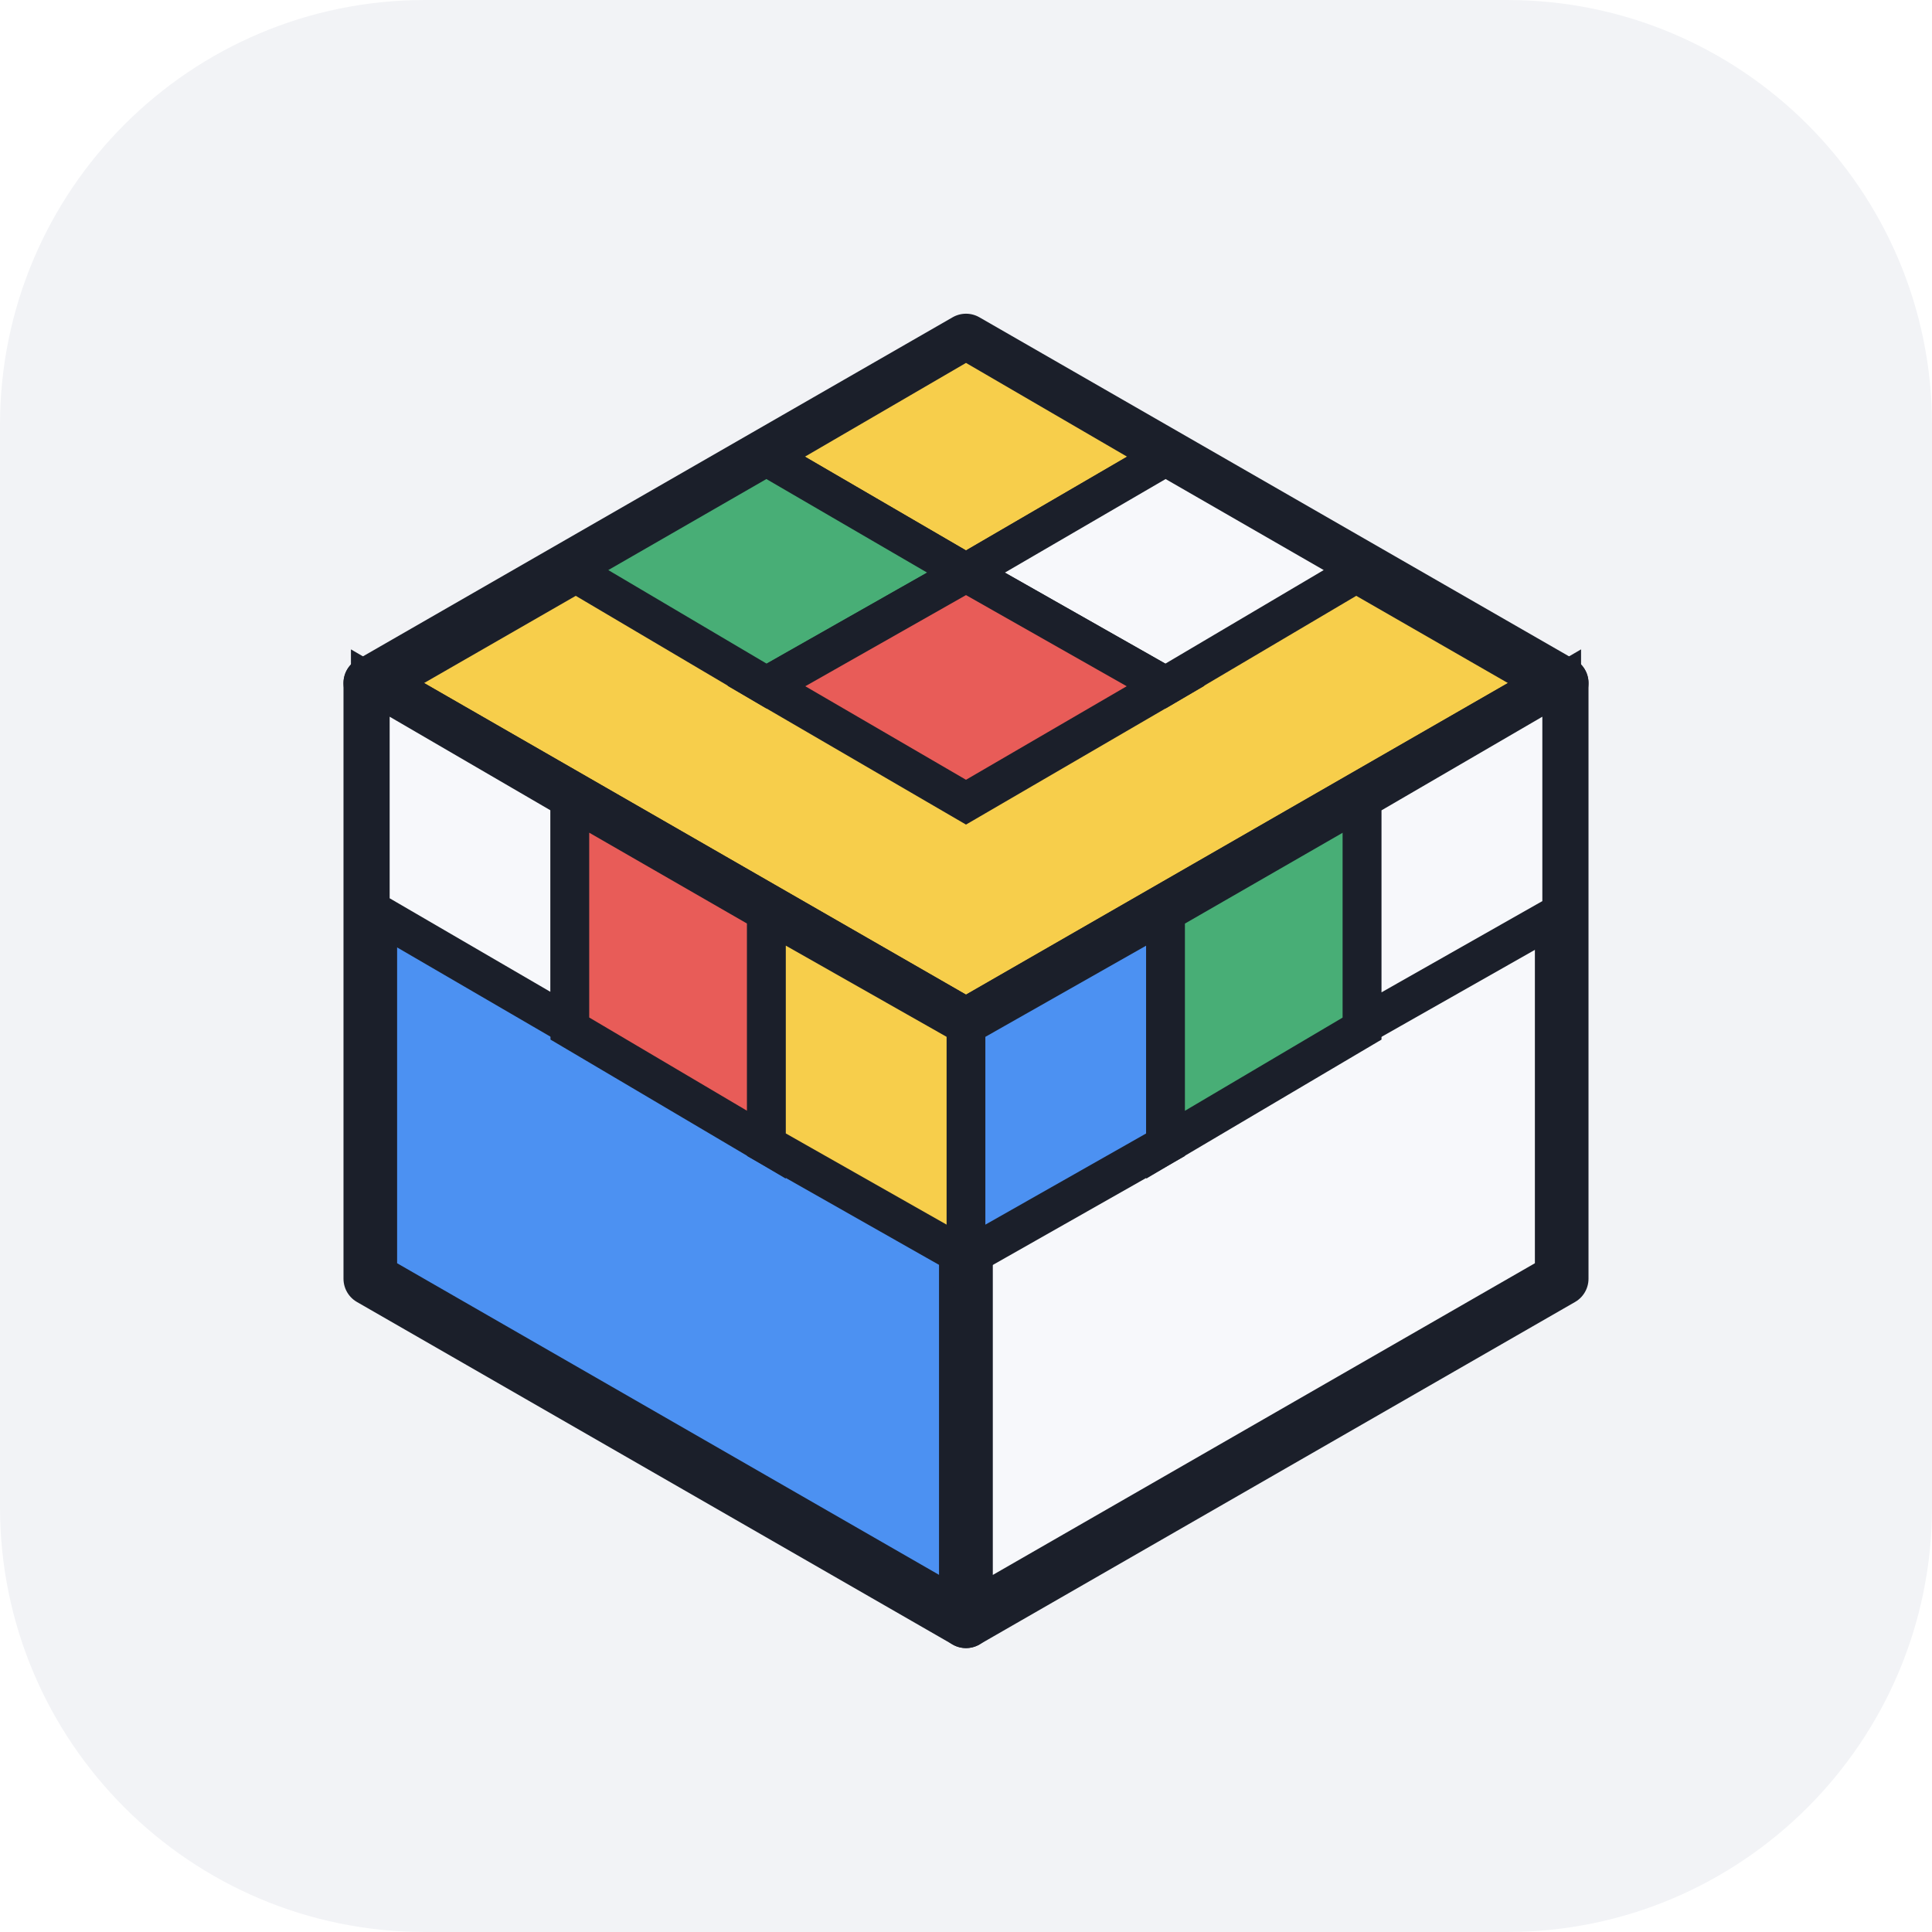
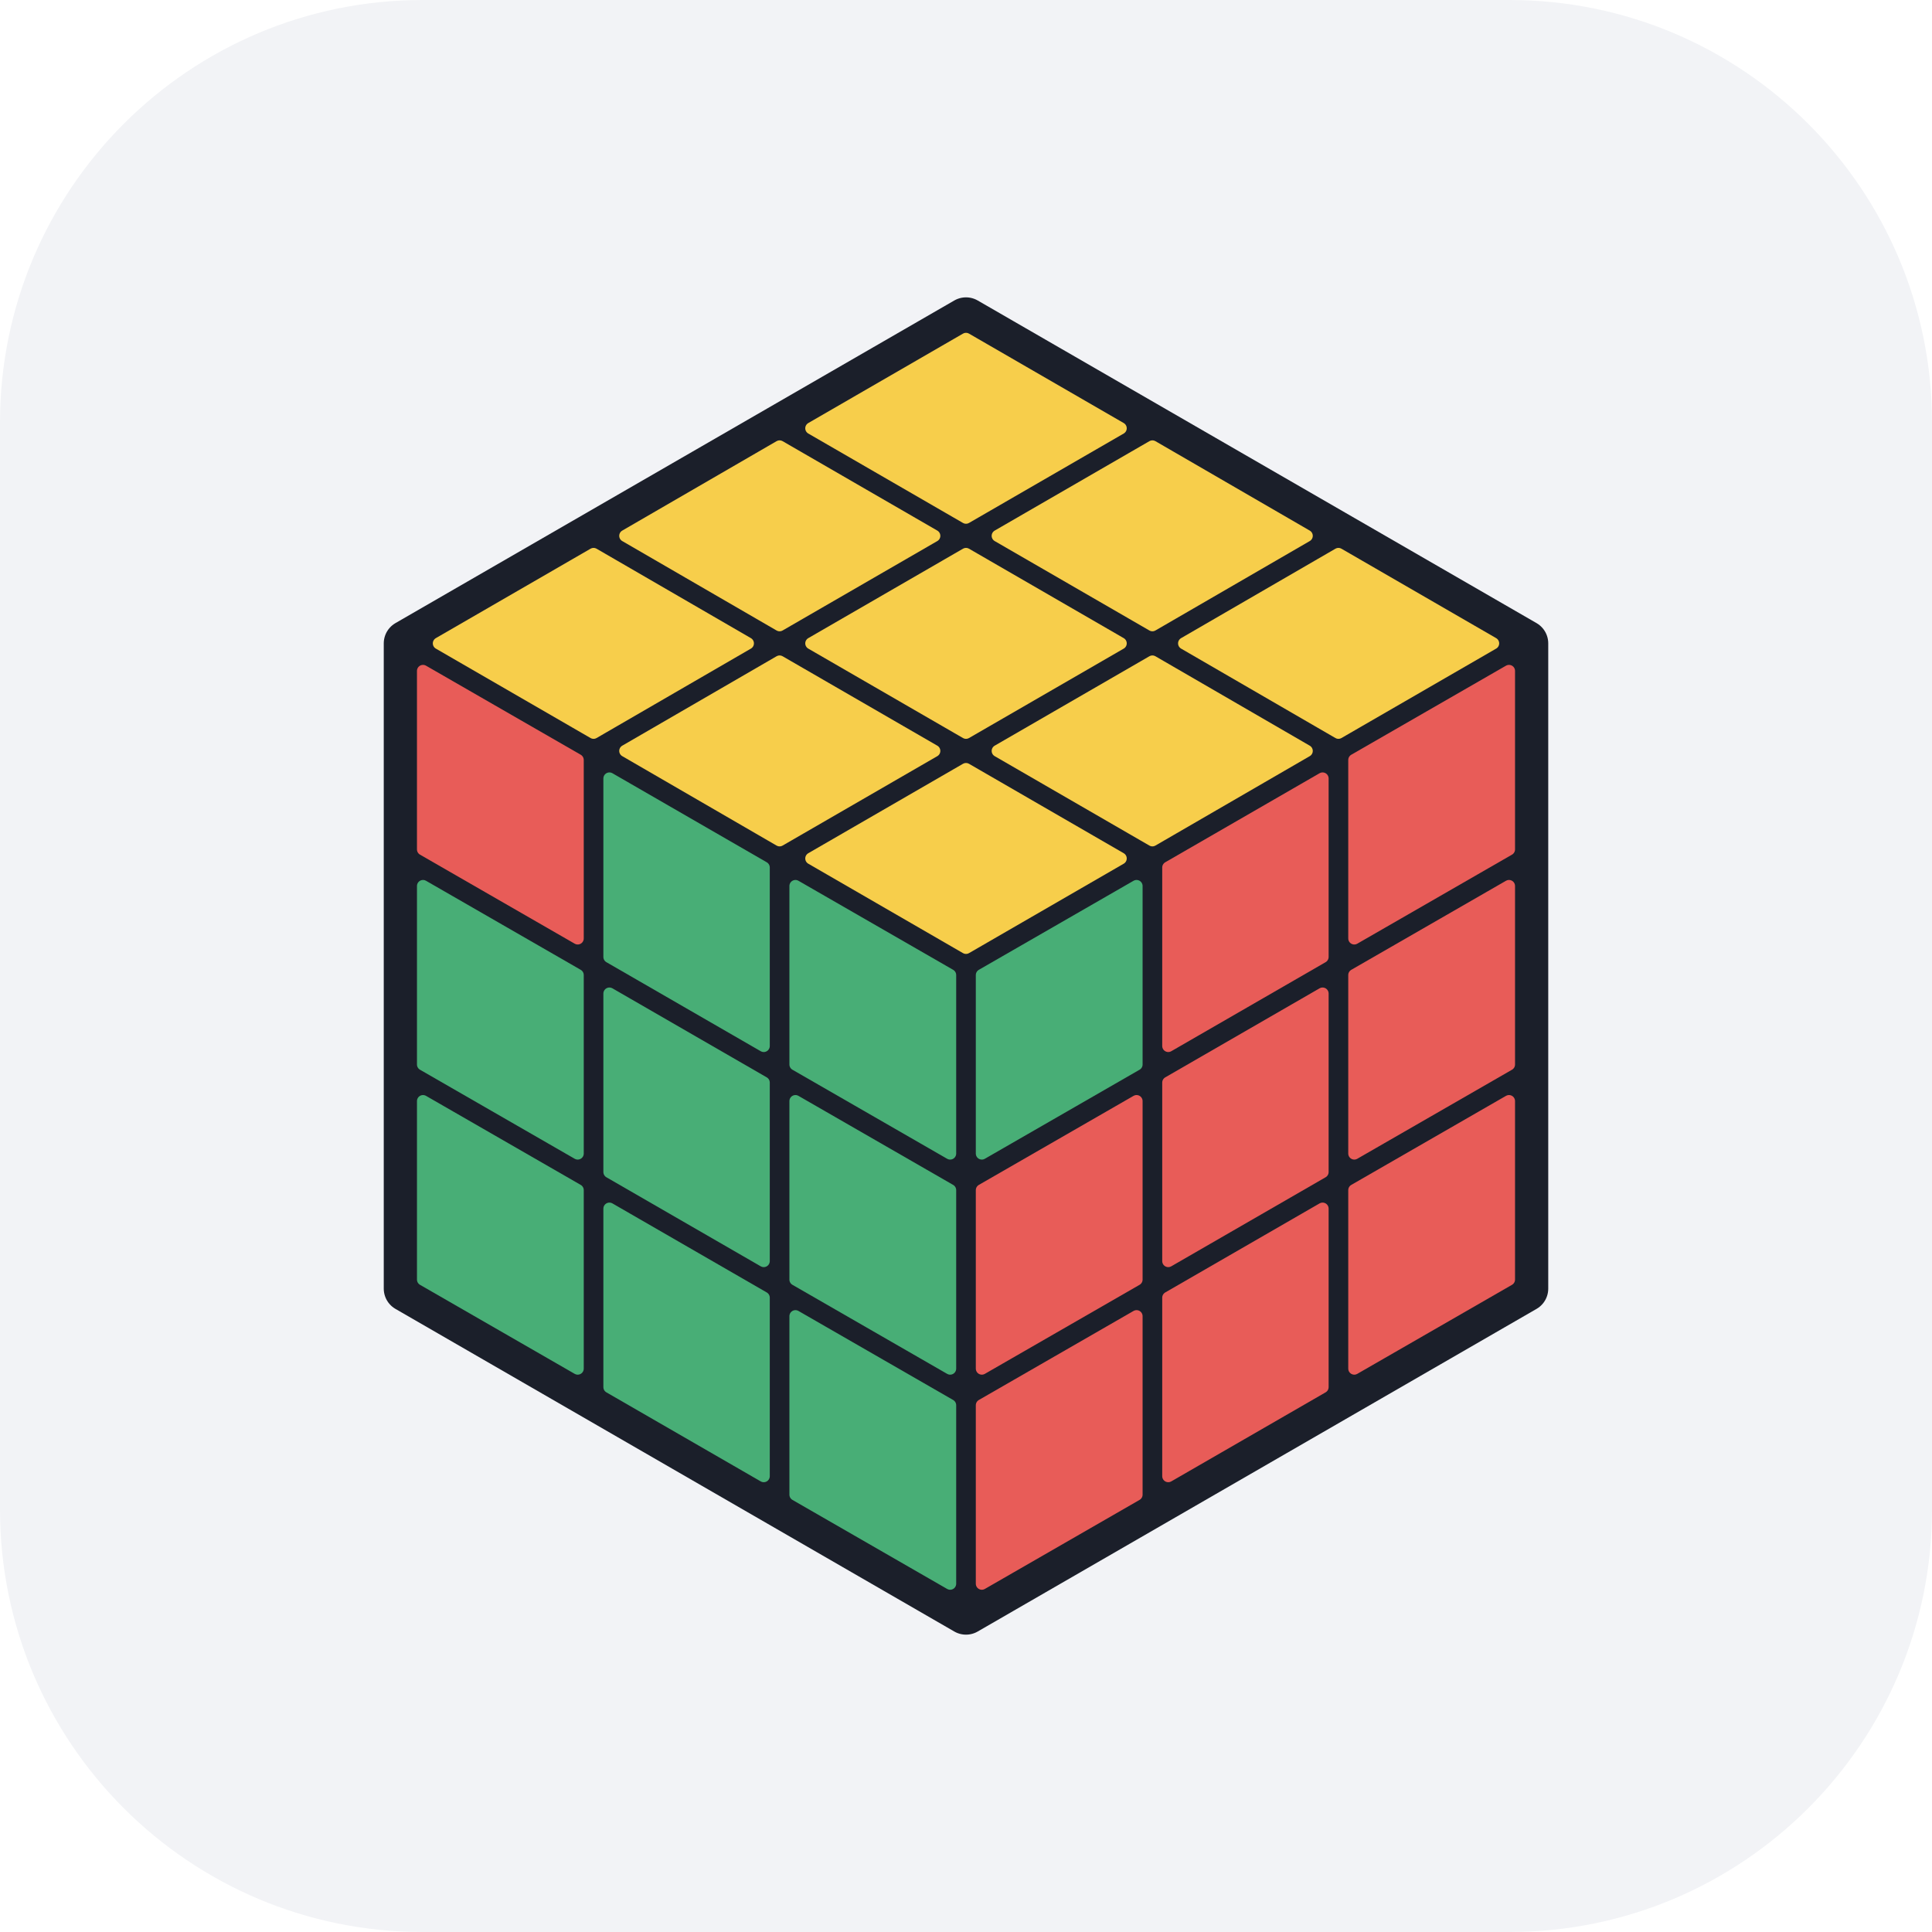
- <svg xmlns="http://www.w3.org/2000/svg" width="100" height="100" viewBox="0 0 100 100">
-   <rect width="100" height="100" rx="22" fill="#f2f3f6" />
-   <g transform="translate(13 13) scale(1.541667)">
-     <path d="M24 3 44 14.5 24 26 4 14.5Z" fill="#f7ce4b" stroke="#1b1f2a" stroke-width="1.8" stroke-linejoin="round" />
-     <path d="M4 14.5 24 26V46L4 34.5Z" fill="#4c91f2" stroke="#1b1f2a" stroke-width="1.8" stroke-linejoin="round" />
-     <path d="M44 14.5 24 26V46L44 34.5Z" fill="#f7f8fb" stroke="#1b1f2a" stroke-width="1.8" stroke-linejoin="round" />
-     <path d="m24 3 6.7 3.9L24 10.8l-6.7-3.9Z" fill="#f7ce4b" stroke="#1b1f2a" stroke-width="1.3" />
-     <path d="m10.7 10.7 6.6-3.8 6.7 3.9-6.7 3.8Z" fill="#48ae76" stroke="#1b1f2a" stroke-width="1.3" />
-     <path d="m24 10.8 6.7-3.9 6.6 3.8-6.6 3.9Z" fill="#f7f8fb" stroke="#1b1f2a" stroke-width="1.3" />
-     <path d="m17.3 14.6 6.7-3.8 6.7 3.8-6.7 3.9Z" fill="#e85c58" stroke="#1b1f2a" stroke-width="1.3" />
-     <path d="M4 14.5 10.7 18.4V26L4 22.1Z" fill="#f7f8fb" stroke="#1b1f2a" stroke-width="1.3" />
-     <path d="M10.7 18.4 17.3 22.2V30l-6.6-3.9Z" fill="#e85c58" stroke="#1b1f2a" stroke-width="1.3" />
-     <path d="M17.3 22.2 24 26v7.8l-6.7-3.8Z" fill="#f7ce4b" stroke="#1b1f2a" stroke-width="1.3" />
-     <path d="M24 26 30.7 22.2V30L24 33.8Z" fill="#4c91f2" stroke="#1b1f2a" stroke-width="1.3" />
-     <path d="M30.7 22.2 37.3 18.4v7.7L30.7 30Z" fill="#48ae76" stroke="#1b1f2a" stroke-width="1.3" />
-     <path d="M37.3 18.4 44 14.5v7.7L37.3 26Z" fill="#f7f8fb" stroke="#1b1f2a" stroke-width="1.3" />
-   </g>
+ <svg xmlns="http://www.w3.org/2000/svg" width="512" height="512" viewBox="0 0 512 512">
+   <rect width="512" height="512" rx="112" fill="#f2f3f6" />
+   <polygon points="256.0,85.0 404.1,170.5 404.1,341.5 256.0,427.0 107.9,341.5 107.9,170.5" fill="#1b1f2a" stroke="#1b1f2a" stroke-width="12.4" stroke-linejoin="round" />
+   <polygon points="256.0,89.8 297.0,113.5 256.0,137.2 215.0,113.5" fill="#f7ce4b" stroke="#f7ce4b" stroke-width="3.2" stroke-linejoin="round" />
+   <polygon points="112.1,177.8 153.1,201.4 153.1,248.7 112.1,225.1" fill="#e85c58" stroke="#e85c58" stroke-width="3.2" stroke-linejoin="round" />
+   <polygon points="260.2,258.4 301.2,234.8 301.2,282.1 260.2,305.7" fill="#48ae76" stroke="#48ae76" stroke-width="3.2" stroke-linejoin="round" />
+   <polygon points="206.6,118.3 247.6,142.0 206.6,165.7 165.7,142.0" fill="#f7ce4b" stroke="#f7ce4b" stroke-width="3.2" stroke-linejoin="round" />
+   <polygon points="112.1,234.8 153.1,258.4 153.1,305.7 112.1,282.1" fill="#48ae76" stroke="#48ae76" stroke-width="3.2" stroke-linejoin="round" />
+   <polygon points="260.2,315.4 301.2,291.8 301.2,339.1 260.2,362.7" fill="#e85c58" stroke="#e85c58" stroke-width="3.2" stroke-linejoin="round" />
+   <polygon points="157.3,146.8 198.2,170.5 157.3,194.2 116.3,170.5" fill="#f7ce4b" stroke="#f7ce4b" stroke-width="3.2" stroke-linejoin="round" />
+   <polygon points="112.1,291.8 153.1,315.4 153.1,362.7 112.1,339.1" fill="#48ae76" stroke="#48ae76" stroke-width="3.2" stroke-linejoin="round" />
+   <polygon points="260.2,372.4 301.2,348.8 301.2,396.1 260.2,419.7" fill="#e85c58" stroke="#e85c58" stroke-width="3.2" stroke-linejoin="round" />
+   <polygon points="305.4,118.3 346.3,142.0 305.4,165.7 264.4,142.0" fill="#f7ce4b" stroke="#f7ce4b" stroke-width="3.2" stroke-linejoin="round" />
+   <polygon points="161.5,206.3 202.4,229.9 202.4,277.2 161.5,253.6" fill="#48ae76" stroke="#48ae76" stroke-width="3.2" stroke-linejoin="round" />
+   <polygon points="309.6,229.9 350.5,206.3 350.5,253.6 309.6,277.2" fill="#e85c58" stroke="#e85c58" stroke-width="3.2" stroke-linejoin="round" />
+   <polygon points="256.0,146.8 297.0,170.5 256.0,194.2 215.0,170.5" fill="#f7ce4b" stroke="#f7ce4b" stroke-width="3.2" stroke-linejoin="round" />
+   <polygon points="161.5,263.3 202.4,286.9 202.4,334.2 161.5,310.6" fill="#48ae76" stroke="#48ae76" stroke-width="3.2" stroke-linejoin="round" />
+   <polygon points="309.6,286.9 350.5,263.3 350.5,310.6 309.6,334.2" fill="#e85c58" stroke="#e85c58" stroke-width="3.2" stroke-linejoin="round" />
+   <polygon points="206.6,175.3 247.6,199.0 206.6,222.7 165.7,199.0" fill="#f7ce4b" stroke="#f7ce4b" stroke-width="3.2" stroke-linejoin="round" />
+   <polygon points="161.5,320.3 202.4,343.9 202.4,391.2 161.5,367.6" fill="#48ae76" stroke="#48ae76" stroke-width="3.2" stroke-linejoin="round" />
+   <polygon points="309.6,343.9 350.5,320.3 350.5,367.6 309.6,391.2" fill="#e85c58" stroke="#e85c58" stroke-width="3.2" stroke-linejoin="round" />
+   <polygon points="354.7,146.8 395.7,170.5 354.7,194.2 313.8,170.5" fill="#f7ce4b" stroke="#f7ce4b" stroke-width="3.2" stroke-linejoin="round" />
+   <polygon points="210.8,234.8 251.8,258.4 251.8,305.7 210.8,282.1" fill="#48ae76" stroke="#48ae76" stroke-width="3.2" stroke-linejoin="round" />
+   <polygon points="358.9,201.4 399.9,177.8 399.9,225.1 358.9,248.7" fill="#e85c58" stroke="#e85c58" stroke-width="3.2" stroke-linejoin="round" />
+   <polygon points="305.4,175.3 346.3,199.0 305.4,222.7 264.4,199.0" fill="#f7ce4b" stroke="#f7ce4b" stroke-width="3.2" stroke-linejoin="round" />
+   <polygon points="210.8,291.8 251.8,315.4 251.8,362.7 210.8,339.1" fill="#48ae76" stroke="#48ae76" stroke-width="3.2" stroke-linejoin="round" />
+   <polygon points="358.9,258.4 399.9,234.8 399.9,282.1 358.9,305.7" fill="#e85c58" stroke="#e85c58" stroke-width="3.2" stroke-linejoin="round" />
+   <polygon points="256.0,203.8 297.0,227.5 256.0,251.2 215.0,227.5" fill="#f7ce4b" stroke="#f7ce4b" stroke-width="3.2" stroke-linejoin="round" />
+   <polygon points="210.8,348.8 251.8,372.4 251.8,419.7 210.8,396.1" fill="#48ae76" stroke="#48ae76" stroke-width="3.2" stroke-linejoin="round" />
+   <polygon points="358.9,315.4 399.9,291.8 399.9,339.1 358.9,362.7" fill="#e85c58" stroke="#e85c58" stroke-width="3.2" stroke-linejoin="round" />
</svg>
